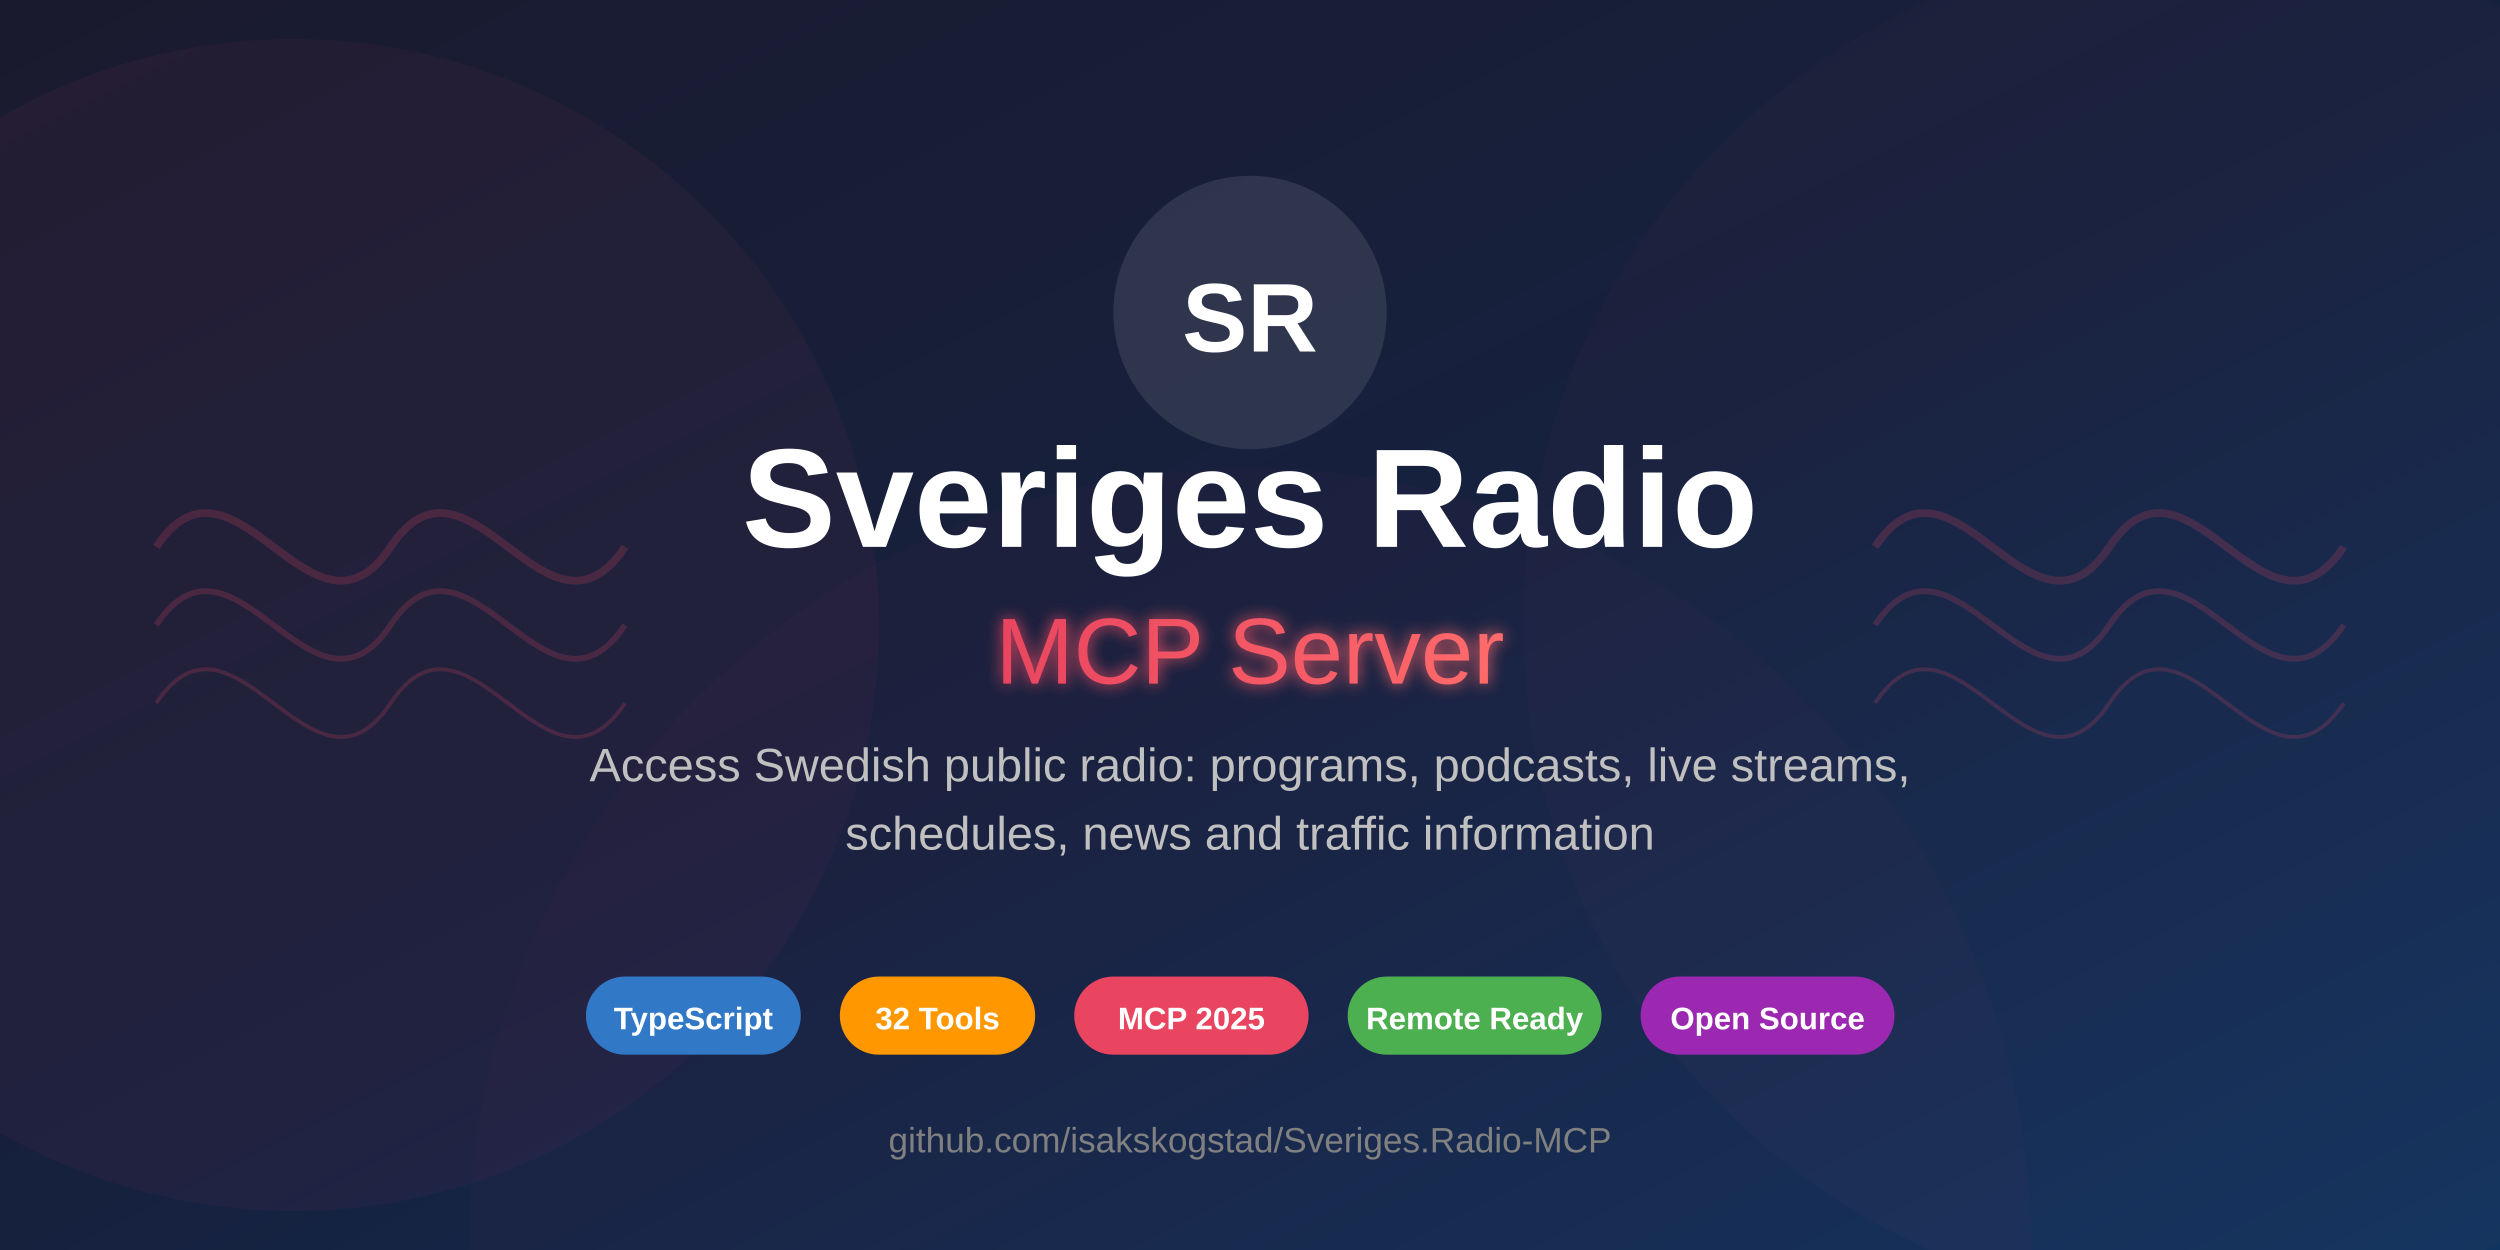
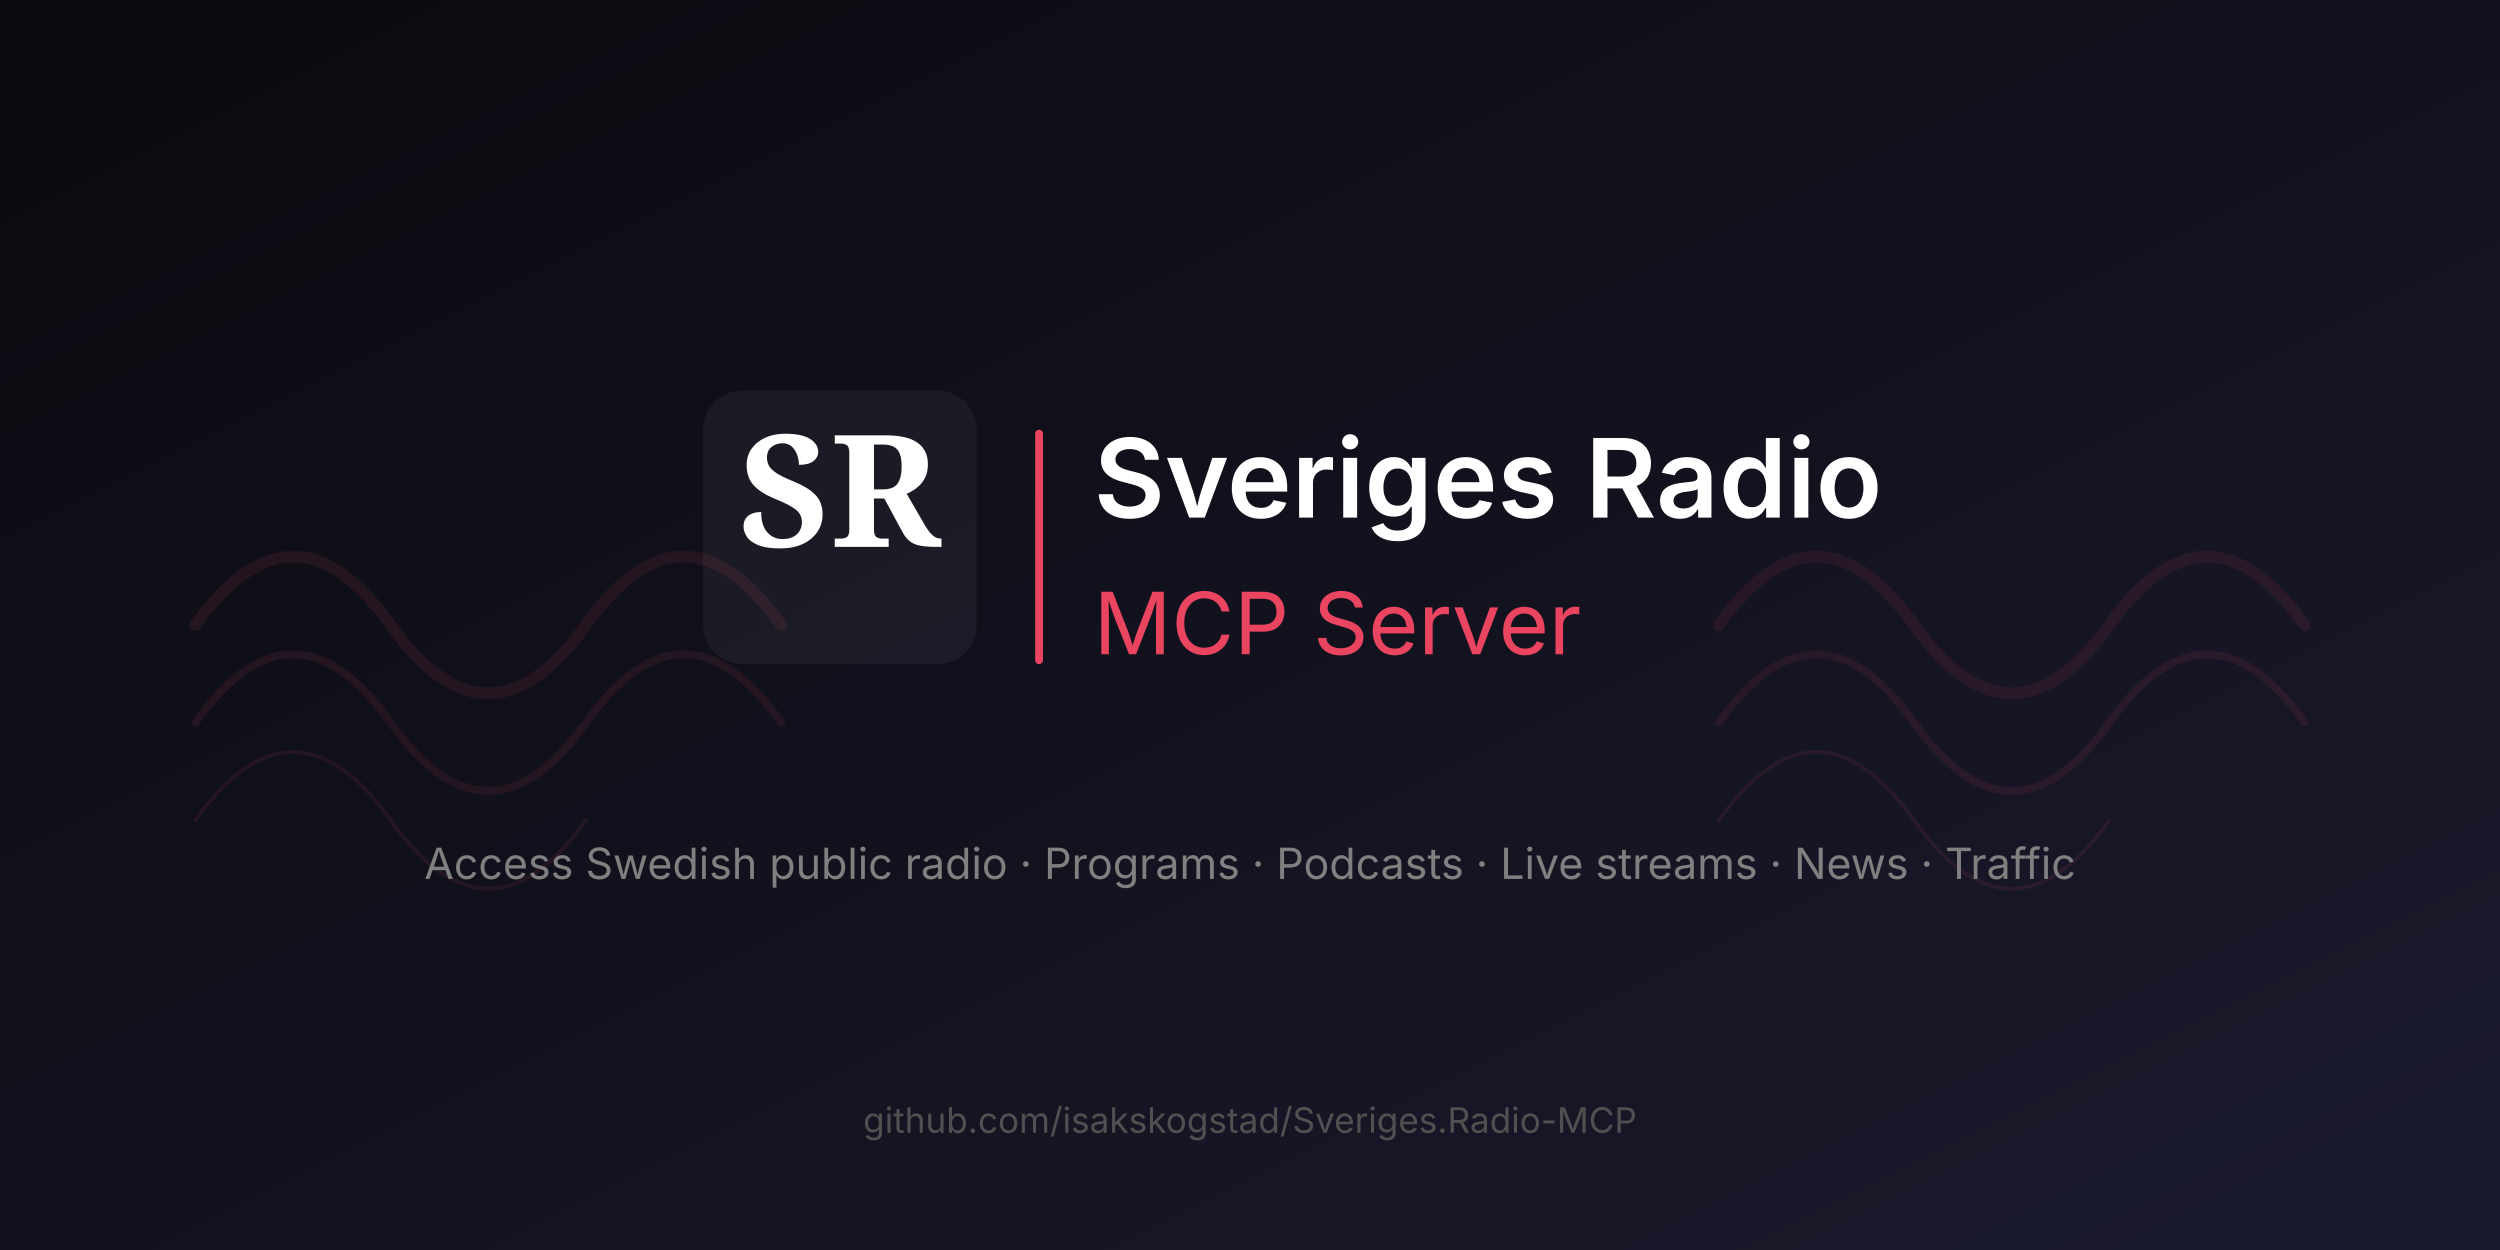
<svg xmlns="http://www.w3.org/2000/svg" viewBox="0 0 1280 640" width="1280" height="640">
  <defs>
-     <linearGradient id="bg-grad" x1="0%" y1="0%" x2="100%" y2="100%">
-       <stop offset="0%" style="stop-color:#1a1a2e" />
-       <stop offset="50%" style="stop-color:#16213e" />
-       <stop offset="100%" style="stop-color:#0f3460" />
+     <linearGradient id="bg" x1="0%" y1="0%" x2="100%" y2="100%">
+       <stop offset="0%" style="stop-color:#0a0a0f" />
+       <stop offset="100%" style="stop-color:#1a1a2e" />
    </linearGradient>
-     <linearGradient id="accent-grad" x1="0%" y1="0%" x2="100%" y2="0%">
-       <stop offset="0%" style="stop-color:#e94560" />
-       <stop offset="100%" style="stop-color:#ff6b6b" />
-     </linearGradient>
-     <filter id="text-glow" x="-50%" y="-50%" width="200%" height="200%">
-       <feGaussianBlur stdDeviation="4" result="coloredBlur" />
-       <feMerge>
-         <feMergeNode in="coloredBlur" />
-         <feMergeNode in="SourceGraphic" />
-       </feMerge>
-     </filter>
  </defs>
-   <rect width="1280" height="640" fill="url(#bg-grad)" />
-   <circle cx="150" cy="320" r="300" fill="#e94560" opacity="0.05" />
-   <circle cx="1130" cy="320" r="350" fill="#e94560" opacity="0.03" />
-   <circle cx="640" cy="640" r="400" fill="#e94560" opacity="0.02" />
-   <g transform="translate(80, 280)" opacity="0.2">
-     <path d="M0 0 C40 -60 80 60 120 0 C160 -60 200 60 240 0" stroke="#e94560" stroke-width="4" fill="none" />
-     <path d="M0 40 C40 -20 80 100 120 40 C160 -20 200 100 240 40" stroke="#e94560" stroke-width="3" fill="none" />
-     <path d="M0 80 C40 20 80 140 120 80 C160 20 200 140 240 80" stroke="#e94560" stroke-width="2" fill="none" />
+   <rect width="1280" height="640" fill="url(#bg)" />
+   <g transform="translate(100, 250)" opacity="0.1">
+     <path d="M0 70 Q50 0 100 70 Q150 140 200 70 Q250 0 300 70" stroke="#e94560" stroke-width="6" fill="none" stroke-linecap="round" />
+     <path d="M0 120 Q50 50 100 120 Q150 190 200 120 Q250 50 300 120" stroke="#e94560" stroke-width="4" fill="none" stroke-linecap="round" />
+     <path d="M0 170 Q50 100 100 170 Q150 240 200 170" stroke="#e94560" stroke-width="2" fill="none" stroke-linecap="round" />
  </g>
-   <g transform="translate(960, 280)" opacity="0.2">
-     <path d="M0 0 C40 -60 80 60 120 0 C160 -60 200 60 240 0" stroke="#e94560" stroke-width="4" fill="none" />
-     <path d="M0 40 C40 -20 80 100 120 40 C160 -20 200 100 240 40" stroke="#e94560" stroke-width="3" fill="none" />
-     <path d="M0 80 C40 20 80 140 120 80 C160 20 200 140 240 80" stroke="#e94560" stroke-width="2" fill="none" />
+   <g transform="translate(880, 250)" opacity="0.1">
+     <path d="M0 70 Q50 0 100 70 Q150 140 200 70 Q250 0 300 70" stroke="#e94560" stroke-width="6" fill="none" stroke-linecap="round" />
+     <path d="M0 120 Q50 50 100 120 Q150 190 200 120 Q250 50 300 120" stroke="#e94560" stroke-width="4" fill="none" stroke-linecap="round" />
+     <path d="M0 170 Q50 100 100 170 Q150 240 200 170" stroke="#e94560" stroke-width="2" fill="none" stroke-linecap="round" />
  </g>
-   <g transform="translate(640, 240)">
-     <circle cx="0" cy="-80" r="70" fill="#ffffff" opacity="0.1" />
-     <text x="0" y="-60" text-anchor="middle" font-family="Arial, sans-serif" font-size="50" font-weight="bold" fill="#ffffff">SR</text>
-     <text x="0" y="40" text-anchor="middle" font-family="Arial, sans-serif" font-size="72" font-weight="bold" fill="#ffffff">Sveriges Radio</text>
-     <text x="0" y="110" text-anchor="middle" font-family="Arial, sans-serif" font-size="48" fill="url(#accent-grad)" filter="url(#text-glow)">MCP Server</text>
+   <g transform="translate(640, 280)">
+     <rect x="-280" y="-80" width="140" height="140" rx="20" fill="#ffffff" opacity="0.05" />
+     <text x="-210" y="0" text-anchor="middle" font-family="Georgia, serif" font-size="80" font-weight="bold" fill="#ffffff">SR</text>
+     <rect x="-110" y="-60" width="4" height="120" fill="#e94560" rx="2" />
+     <text x="-80" y="-15" font-family="system-ui, -apple-system, sans-serif" font-size="56" font-weight="600" fill="#ffffff">Sveriges Radio</text>
+     <text x="-80" y="55" font-family="system-ui, -apple-system, sans-serif" font-size="44" font-weight="400" fill="#e94560">MCP Server</text>
  </g>
-   <text x="640" y="400" text-anchor="middle" font-family="Arial, sans-serif" font-size="24" fill="#c0c0c0">
-     Access Swedish public radio: programs, podcasts, live streams,
+   <text x="640" y="450" text-anchor="middle" font-family="system-ui, -apple-system, sans-serif" font-size="22" fill="#808080">
+     Access Swedish public radio · Programs · Podcasts · Live streams · News · Traffic
  </text>
-   <text x="640" y="435" text-anchor="middle" font-family="Arial, sans-serif" font-size="24" fill="#c0c0c0">
-     schedules, news and traffic information
+   <text x="640" y="580" text-anchor="middle" font-family="system-ui, -apple-system, sans-serif" font-size="18" fill="#505050">
+     github.com/isakskogstad/Sveriges.Radio-MCP
  </text>
-   <g transform="translate(640, 520)">
-     <rect x="-340" y="-20" width="110" height="40" rx="20" fill="#3178c6" />
-     <text x="-285" y="7" text-anchor="middle" font-family="Arial, sans-serif" font-size="16" font-weight="bold" fill="#fff">TypeScript</text>
-     <rect x="-210" y="-20" width="100" height="40" rx="20" fill="#ff9800" />
-     <text x="-160" y="7" text-anchor="middle" font-family="Arial, sans-serif" font-size="16" font-weight="bold" fill="#fff">32 Tools</text>
-     <rect x="-90" y="-20" width="120" height="40" rx="20" fill="#e94560" />
-     <text x="-30" y="7" text-anchor="middle" font-family="Arial, sans-serif" font-size="16" font-weight="bold" fill="#fff">MCP 2025</text>
-     <rect x="50" y="-20" width="130" height="40" rx="20" fill="#4caf50" />
-     <text x="115" y="7" text-anchor="middle" font-family="Arial, sans-serif" font-size="16" font-weight="bold" fill="#fff">Remote Ready</text>
-     <rect x="200" y="-20" width="130" height="40" rx="20" fill="#9c27b0" />
-     <text x="265" y="7" text-anchor="middle" font-family="Arial, sans-serif" font-size="16" font-weight="bold" fill="#fff">Open Source</text>
-   </g>
-   <g transform="translate(640, 590)">
-     <text x="0" y="0" text-anchor="middle" font-family="Arial, sans-serif" font-size="18" fill="#808080">
-       github.com/isakskogstad/Sveriges.Radio-MCP
-     </text>
-   </g>
</svg>
